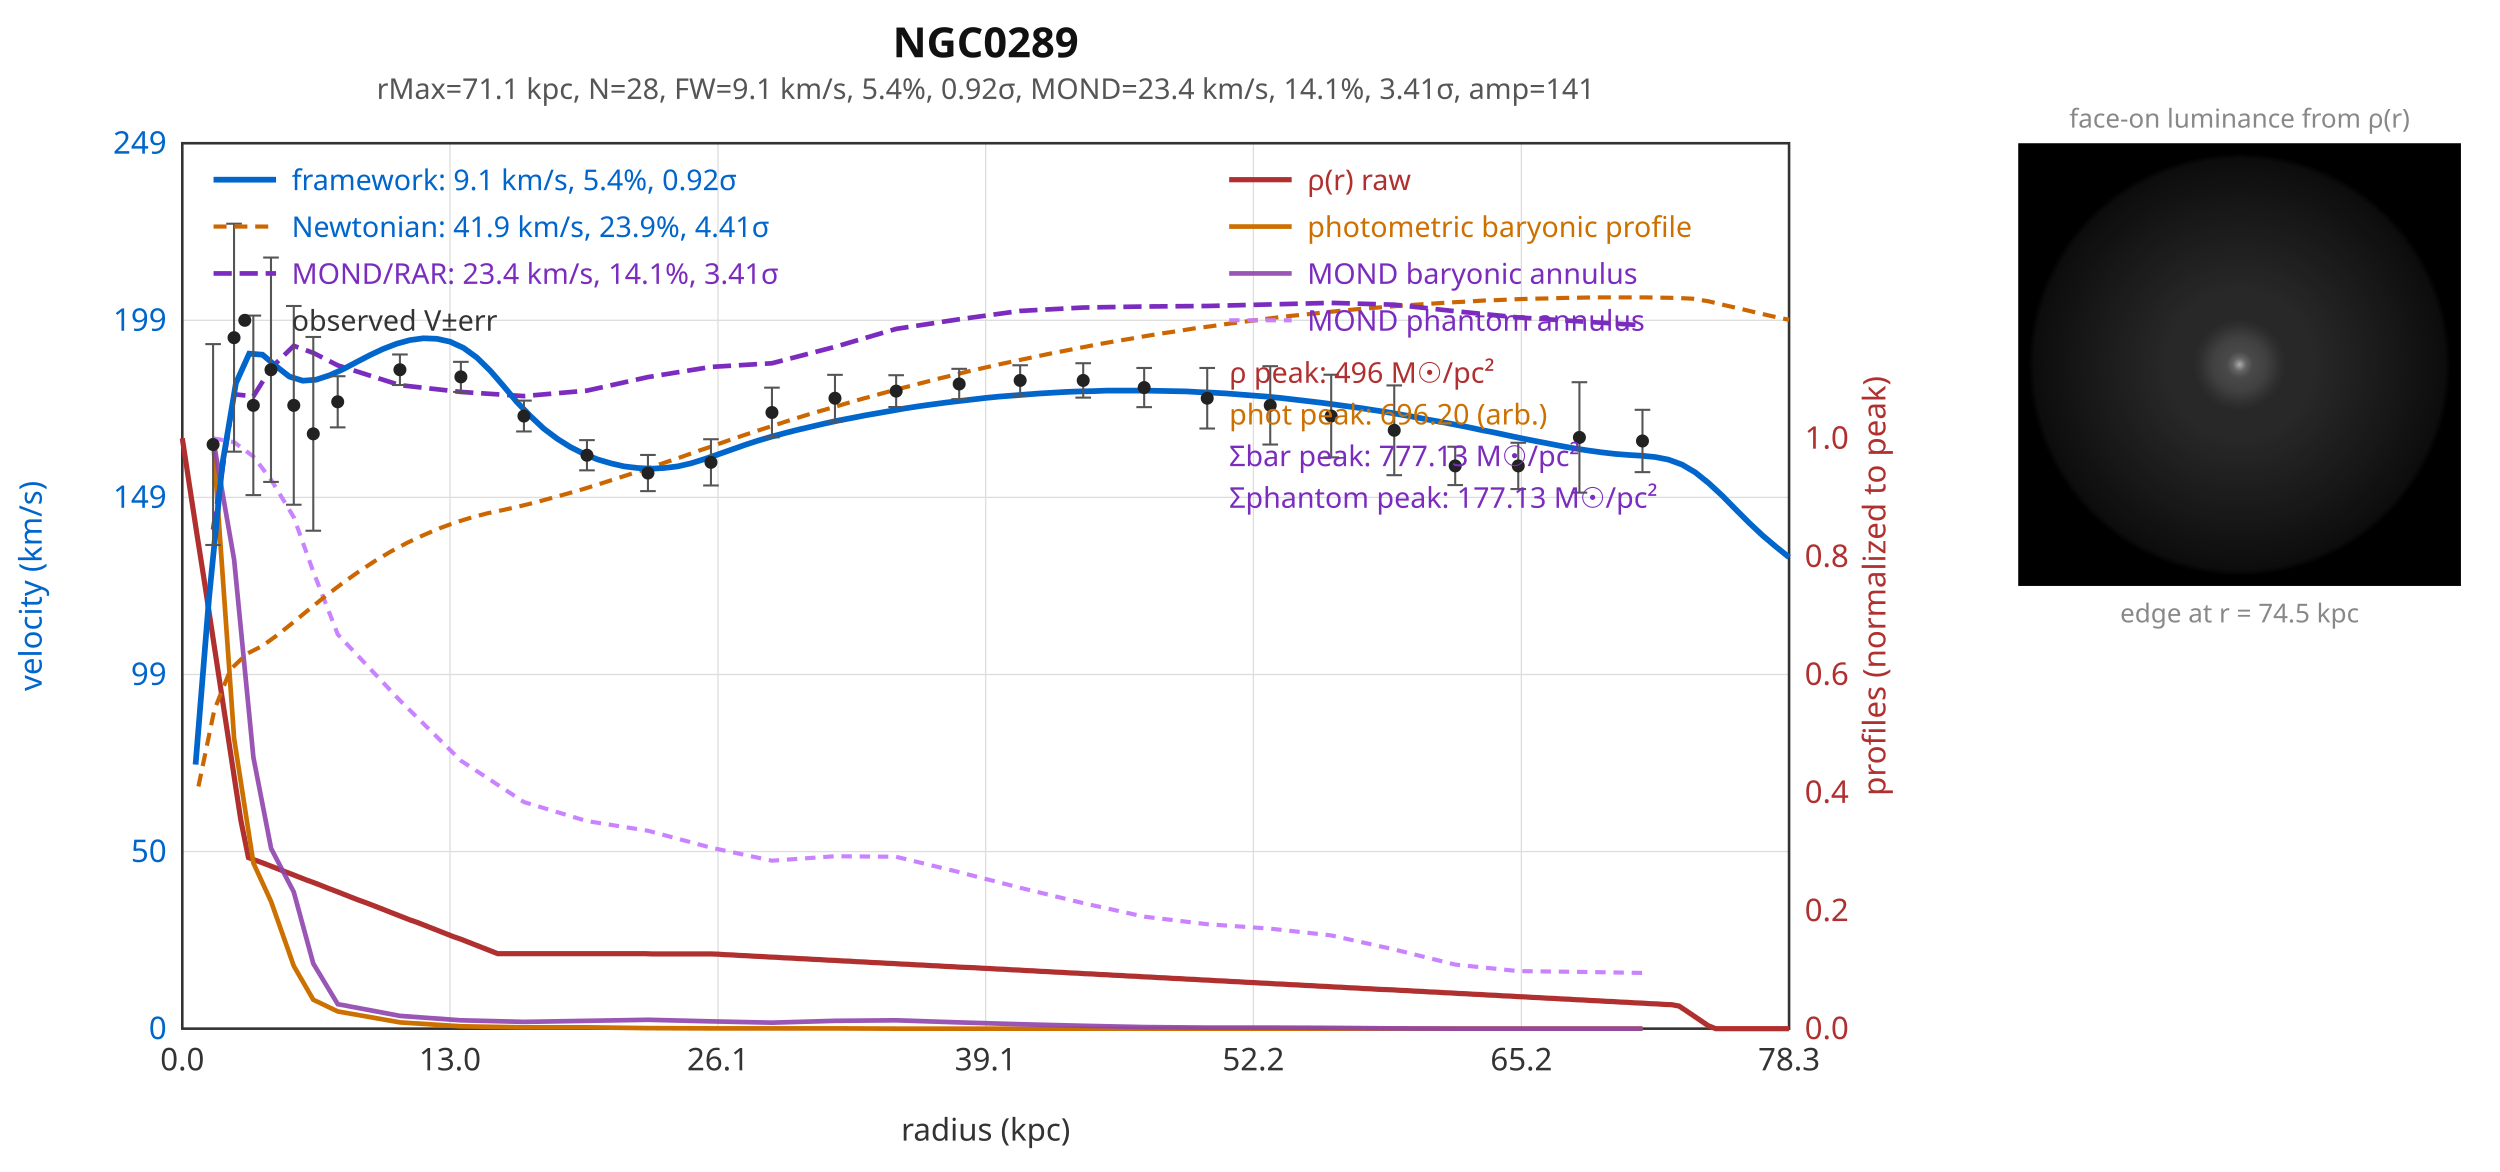
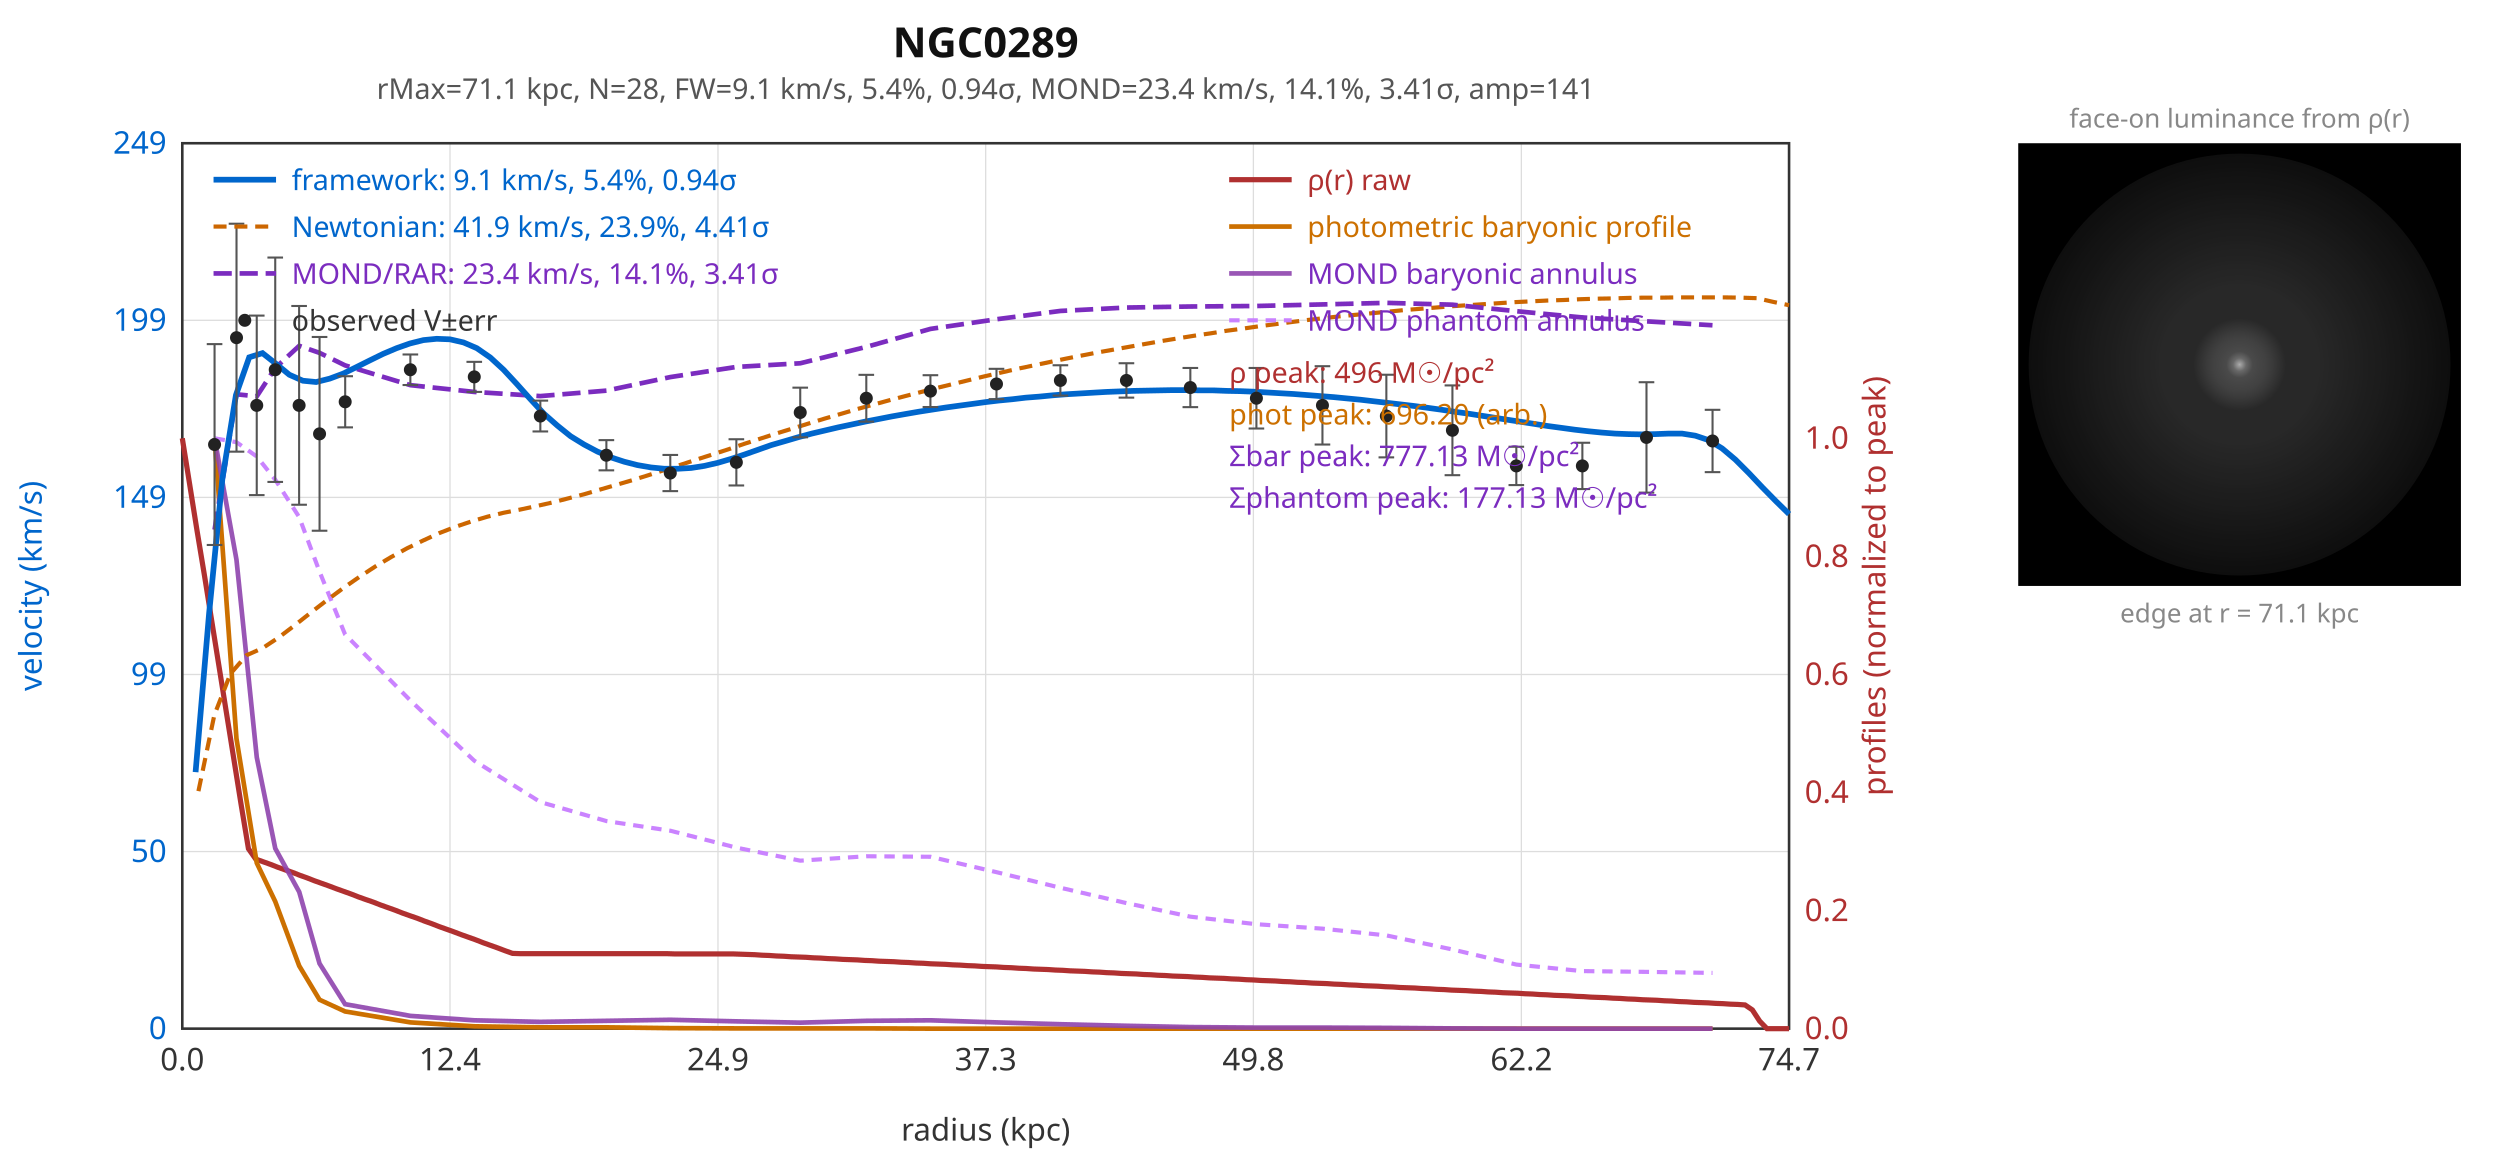
<svg xmlns="http://www.w3.org/2000/svg" viewBox="0 0 960 450" width="960" height="450" font-family="sans-serif" font-size="12">
  <style>
  .ax { stroke: #333; stroke-width: 1; fill: none; }
  .grid { stroke: #ddd; stroke-width: 0.5; fill: none; }
  .lbl { fill: #333; }
  .lbl-l { fill: #0066cc; }
  .lbl-r { fill: #b03030; }
  .obs { fill: #222; }
  .err { stroke: #555; stroke-width: 0.8; fill: none; }
  .fw { stroke: #0066cc; stroke-width: 2.2; fill: none; }
  .nt { stroke: #cc6600; stroke-width: 1.6; fill: none; stroke-dasharray: 5,3; }
  .mond { stroke: #7b2cbf; stroke-width: 1.8; fill: none; stroke-dasharray: 7,3; }
  .lbl-p { fill: #cc7000; }
  .lbl-m { fill: #7b2cbf; }
  .rho { stroke: #b03030; stroke-width: 2.0; fill: none; }
  .phot { stroke: #cc7000; stroke-width: 1.8; fill: none; }
  .mbar { stroke: #8e44ad; stroke-width: 1.8; fill: none; opacity: 0.9; }
  .mph { stroke: #c77dff; stroke-width: 1.6; fill: none; stroke-dasharray: 4,3; opacity: 0.95; }
  .title { fill: #111; font-size: 16px; font-weight: 600; }
  .subtitle { fill: #555; font-size: 11px; }
  .preview-bg { fill: #000; }
  .preview-lbl { fill: #888; font-size: 10px; }
  .legend { font-size: 11px; }
</style>
  <text x="378.5" y="22" text-anchor="middle" class="title">NGC0289</text>
-   <text x="378.5" y="38" text-anchor="middle" class="subtitle">rMax=71.1 kpc, N=28, FW=9.1 km/s, 5.4%, 0.92σ, MOND=23.4 km/s, 14.1%, 3.41σ, amp=141</text>
+   <text x="378.5" y="38" text-anchor="middle" class="subtitle">rMax=71.1 kpc, N=28, FW=9.1 km/s, 5.4%, 0.94σ, MOND=23.4 km/s, 14.1%, 3.41σ, amp=141</text>
  <line x1="70" y1="395.0" x2="687" y2="395.0" class="grid" />
  <text x="64" y="399.0" text-anchor="end" class="lbl-l">0</text>
  <line x1="70" y1="327.0" x2="687" y2="327.0" class="grid" />
  <text x="64" y="331.0" text-anchor="end" class="lbl-l">50</text>
  <line x1="70" y1="259.0" x2="687" y2="259.0" class="grid" />
  <text x="64" y="263.0" text-anchor="end" class="lbl-l">99</text>
  <line x1="70" y1="191.0" x2="687" y2="191.0" class="grid" />
  <text x="64" y="195.0" text-anchor="end" class="lbl-l">149</text>
  <line x1="70" y1="123.0" x2="687" y2="123.0" class="grid" />
  <text x="64" y="127.0" text-anchor="end" class="lbl-l">199</text>
  <line x1="70" y1="55.0" x2="687" y2="55.0" class="grid" />
  <text x="64" y="59.0" text-anchor="end" class="lbl-l">249</text>
  <text x="693" y="399.0" text-anchor="start" class="lbl-r">0.0</text>
  <text x="693" y="353.7" text-anchor="start" class="lbl-r">0.2</text>
  <text x="693" y="308.3" text-anchor="start" class="lbl-r">0.4</text>
  <text x="693" y="263.0" text-anchor="start" class="lbl-r">0.6</text>
  <text x="693" y="217.7" text-anchor="start" class="lbl-r">0.8</text>
  <text x="693" y="172.3" text-anchor="start" class="lbl-r">1.0</text>
  <line x1="70.0" y1="55" x2="70.0" y2="395" class="grid" />
  <text x="70.0" y="411" text-anchor="middle" class="lbl">0.0</text>
  <line x1="172.8" y1="55" x2="172.8" y2="395" class="grid" />
-   <text x="172.8" y="411" text-anchor="middle" class="lbl">13.0</text>
+   <text x="172.8" y="411" text-anchor="middle" class="lbl">12.4</text>
  <line x1="275.7" y1="55" x2="275.7" y2="395" class="grid" />
-   <text x="275.7" y="411" text-anchor="middle" class="lbl">26.1</text>
+   <text x="275.7" y="411" text-anchor="middle" class="lbl">24.9</text>
  <line x1="378.5" y1="55" x2="378.5" y2="395" class="grid" />
-   <text x="378.5" y="411" text-anchor="middle" class="lbl">39.1</text>
+   <text x="378.5" y="411" text-anchor="middle" class="lbl">37.3</text>
  <line x1="481.3" y1="55" x2="481.3" y2="395" class="grid" />
-   <text x="481.3" y="411" text-anchor="middle" class="lbl">52.2</text>
+   <text x="481.3" y="411" text-anchor="middle" class="lbl">49.8</text>
  <line x1="584.2" y1="55" x2="584.2" y2="395" class="grid" />
-   <text x="584.2" y="411" text-anchor="middle" class="lbl">65.2</text>
+   <text x="584.2" y="411" text-anchor="middle" class="lbl">62.2</text>
  <line x1="687.0" y1="55" x2="687.0" y2="395" class="grid" />
-   <text x="687.0" y="411" text-anchor="middle" class="lbl">78.3</text>
+   <text x="687.0" y="411" text-anchor="middle" class="lbl">74.7</text>
  <text x="378.5" y="438" text-anchor="middle" class="lbl">radius (kpc)</text>
  <text x="16" y="225" text-anchor="middle" class="lbl-l" transform="rotate(-90, 16, 225)">velocity (km/s)</text>
  <text x="724" y="225" text-anchor="middle" class="lbl-r" transform="rotate(-90, 724, 225)">profiles (normalized to peak)</text>
  <rect x="70" y="55" width="617" height="340" class="ax" />
-   <path d="M 70.0,168.3 L 72.8,186.7 L 75.6,205.0 L 78.5,223.4 L 81.3,241.7 L 84.1,260.1 L 86.9,278.4 L 89.7,296.8 L 92.5,315.1 L 95.4,329.3 L 98.2,330.4 L 101.0,331.4 L 103.8,332.5 L 106.6,333.6 L 109.4,334.7 L 112.3,335.8 L 115.1,336.9 L 117.9,338.0 L 120.7,339.0 L 123.5,340.1 L 126.3,341.2 L 129.2,342.3 L 132.0,343.4 L 134.8,344.5 L 137.6,345.6 L 140.4,346.6 L 143.3,347.7 L 146.1,348.8 L 148.9,349.9 L 151.7,351.0 L 154.5,352.1 L 157.3,353.2 L 160.2,354.2 L 163.0,355.3 L 165.8,356.4 L 168.6,357.5 L 171.4,358.6 L 174.2,359.7 L 177.1,360.7 L 179.9,361.8 L 182.7,362.9 L 185.5,364.0 L 188.3,365.1 L 191.1,366.2 L 194.0,366.2 L 196.8,366.2 L 199.6,366.2 L 202.4,366.2 L 205.2,366.2 L 208.1,366.2 L 210.9,366.2 L 213.7,366.2 L 216.5,366.2 L 219.3,366.2 L 222.1,366.2 L 225.0,366.2 L 227.8,366.2 L 230.6,366.2 L 233.4,366.2 L 236.2,366.2 L 239.0,366.2 L 241.9,366.2 L 244.7,366.2 L 247.5,366.2 L 250.3,366.3 L 253.1,366.3 L 255.9,366.3 L 258.8,366.3 L 261.6,366.3 L 264.4,366.3 L 267.2,366.3 L 270.0,366.3 L 272.8,366.3 L 275.7,366.4 L 278.5,366.6 L 281.3,366.7 L 284.1,366.9 L 286.9,367.0 L 289.8,367.2 L 292.6,367.3 L 295.4,367.5 L 298.2,367.6 L 301.0,367.8 L 303.8,367.9 L 306.7,368.1 L 309.5,368.2 L 312.3,368.4 L 315.1,368.5 L 317.9,368.7 L 320.7,368.8 L 323.6,369.0 L 326.4,369.1 L 329.2,369.3 L 332.0,369.4 L 334.8,369.6 L 337.6,369.7 L 340.5,369.9 L 343.3,370.0 L 346.1,370.2 L 348.9,370.3 L 351.7,370.5 L 354.6,370.6 L 357.4,370.8 L 360.2,370.9 L 363.0,371.1 L 365.8,371.2 L 368.6,371.4 L 371.5,371.5 L 374.3,371.6 L 377.1,371.8 L 379.9,371.9 L 382.7,372.1 L 385.5,372.2 L 388.4,372.4 L 391.2,372.5 L 394.0,372.7 L 396.8,372.8 L 399.6,373.0 L 402.4,373.1 L 405.3,373.3 L 408.1,373.4 L 410.9,373.6 L 413.7,373.7 L 416.5,373.9 L 419.4,374.0 L 422.2,374.2 L 425.0,374.3 L 427.8,374.5 L 430.6,374.6 L 433.4,374.8 L 436.3,374.9 L 439.1,375.1 L 441.9,375.2 L 444.7,375.4 L 447.5,375.5 L 450.3,375.7 L 453.2,375.8 L 456.0,376.0 L 458.8,376.1 L 461.6,376.3 L 464.4,376.4 L 467.2,376.6 L 470.1,376.7 L 472.9,376.9 L 475.7,377.0 L 478.5,377.2 L 481.3,377.3 L 484.2,377.5 L 487.0,377.6 L 489.8,377.8 L 492.6,377.9 L 495.4,378.1 L 498.2,378.2 L 501.1,378.4 L 503.9,378.5 L 506.7,378.7 L 509.5,378.8 L 512.3,379.0 L 515.1,379.1 L 518.0,379.3 L 520.8,379.4 L 523.6,379.6 L 526.4,379.7 L 529.2,379.9 L 532.0,380.0 L 534.9,380.1 L 537.7,380.3 L 540.5,380.4 L 543.3,380.6 L 546.1,380.7 L 548.9,380.9 L 551.8,381.0 L 554.6,381.2 L 557.4,381.3 L 560.2,381.5 L 563.0,381.6 L 565.9,381.8 L 568.7,381.9 L 571.5,382.1 L 574.3,382.2 L 577.1,382.4 L 579.9,382.5 L 582.8,382.7 L 585.6,382.8 L 588.4,383.0 L 591.2,383.1 L 594.0,383.3 L 596.8,383.4 L 599.7,383.6 L 602.5,383.7 L 605.3,383.9 L 608.1,384.0 L 610.9,384.2 L 613.7,384.3 L 616.6,384.5 L 619.4,384.6 L 622.2,384.8 L 625.0,384.9 L 627.8,385.1 L 630.7,385.2 L 633.5,385.4 L 636.3,385.5 L 639.1,385.7 L 641.9,385.8 L 644.7,386.3 L 647.6,388.2 L 650.4,390.1 L 653.2,392.0 L 656.0,393.9 L 658.8,395.0 L 661.6,395.0 L 664.5,395.0 L 667.3,395.0 L 670.1,395.0 L 672.9,395.0 L 675.7,395.0 L 678.5,395.0 L 681.4,395.0 L 684.2,395.0 L 687.0,395.0" class="rho" />
-   <path d="M 81.8,168.3 L 89.9,283.6 L 97.3,331.4 L 104.1,346.2 L 112.8,370.9 L 120.3,383.9 L 129.7,388.4 L 153.6,392.6 L 177.0,394.1 L 201.2,394.5 L 225.4,394.5 L 248.8,394.8 L 273.0,394.9 L 296.4,394.9 L 320.6,394.9 L 344.1,395.0 L 368.3,395.0 L 391.7,395.0 L 415.9,395.0 L 439.4,395.0 L 463.6,395.0 L 487.8,395.0 L 511.2,395.0 L 535.4,395.0 L 558.8,395.0 L 583.0,395.0 L 606.5,395.0 L 630.7,395.0" class="phot" />
-   <path d="M 81.8,168.3 L 89.9,214.9 L 97.3,290.8 L 104.1,325.8 L 112.8,342.5 L 120.3,370.0 L 129.7,385.6 L 153.6,390.1 L 177.0,391.8 L 201.2,392.4 L 225.4,392.0 L 248.8,391.6 L 273.0,392.2 L 296.4,392.7 L 320.6,392.0 L 344.1,391.8 L 368.3,392.6 L 391.7,393.3 L 415.9,393.9 L 439.4,394.4 L 463.6,394.6 L 487.8,394.6 L 511.2,394.7 L 535.4,394.9 L 558.8,395.0 L 583.0,395.0 L 606.5,395.0 L 630.7,395.0" class="mbar" />
-   <path d="M 81.8,168.3 L 89.9,169.8 L 97.3,175.3 L 104.1,184.2 L 112.8,198.6 L 120.3,219.5 L 129.7,243.6 L 153.6,269.0 L 177.0,292.1 L 201.2,308.0 L 225.4,315.3 L 248.8,319.0 L 273.0,325.5 L 296.4,330.5 L 320.6,328.8 L 344.1,329.0 L 368.3,334.9 L 391.7,340.9 L 415.9,346.8 L 439.4,352.0 L 463.6,354.9 L 487.8,356.6 L 511.2,359.2 L 535.4,364.6 L 558.8,370.4 L 583.0,372.9 L 606.5,373.2 L 630.7,373.6" class="mph" />
-   <path d="M 76.2,302.0 L 82.3,272.6 L 88.5,257.1 L 94.7,251.1 L 100.8,248.0 L 107.0,243.5 L 113.2,238.5 L 119.4,233.4 L 125.5,228.5 L 131.7,223.8 L 137.9,219.4 L 144.0,215.4 L 150.2,211.7 L 156.4,208.4 L 162.6,205.5 L 168.7,202.9 L 174.9,200.6 L 181.1,198.7 L 187.2,197.1 L 193.4,195.8 L 199.6,194.4 L 205.7,192.9 L 211.9,191.2 L 218.1,189.5 L 224.3,187.7 L 230.4,185.8 L 236.6,183.8 L 242.8,181.8 L 248.9,179.8 L 255.1,177.7 L 261.3,175.6 L 267.4,173.4 L 273.6,171.3 L 279.8,169.1 L 286.0,167.0 L 292.1,165.0 L 298.3,163.0 L 304.5,161.0 L 310.6,159.1 L 316.8,157.3 L 323.0,155.5 L 329.1,153.7 L 335.3,152.0 L 341.5,150.3 L 347.6,148.7 L 353.8,147.1 L 360.0,145.5 L 366.2,144.0 L 372.3,142.5 L 378.5,141.1 L 384.7,139.7 L 390.8,138.4 L 397.0,137.1 L 403.2,135.8 L 409.4,134.6 L 415.5,133.4 L 421.7,132.2 L 427.9,131.1 L 434.0,130.1 L 440.2,129.0 L 446.4,128.0 L 452.5,127.1 L 458.7,126.1 L 464.9,125.3 L 471.1,124.4 L 477.2,123.6 L 483.4,122.8 L 489.6,122.0 L 495.7,121.3 L 501.9,120.7 L 508.1,120.0 L 514.2,119.4 L 520.4,118.8 L 526.6,118.3 L 532.8,117.8 L 538.9,117.3 L 545.1,116.9 L 551.3,116.5 L 557.4,116.1 L 563.6,115.8 L 569.8,115.4 L 575.9,115.2 L 582.1,114.9 L 588.3,114.7 L 594.4,114.6 L 600.6,114.4 L 606.8,114.3 L 613.0,114.2 L 619.1,114.2 L 625.3,114.2 L 631.5,114.2 L 637.6,114.3 L 643.8,114.4 L 650.0,114.7 L 656.1,115.7 L 662.3,117.2 L 668.5,118.6 L 674.7,120.1 L 680.8,121.5 L 687.0,122.8" class="nt" />
-   <path d="M 81.8,203.4 L 89.9,151.4 L 97.3,152.2 L 104.1,141.3 L 112.8,132.8 L 120.3,135.5 L 129.7,140.3 L 153.6,147.9 L 177.0,150.5 L 201.2,152.1 L 225.4,150.0 L 248.8,144.8 L 273.0,140.9 L 296.4,139.5 L 320.6,133.2 L 344.1,126.3 L 368.3,122.6 L 391.7,119.4 L 415.9,118.1 L 439.4,117.7 L 463.6,117.5 L 487.8,116.9 L 511.2,116.3 L 535.4,117.0 L 558.8,119.5 L 583.0,121.9 L 606.5,123.4 L 630.7,124.9" class="mond" />
-   <path d="M 75.1,293.6 L 80.3,229.3 L 85.4,178.1 L 90.6,147.1 L 95.7,135.8 L 100.8,136.2 L 106.0,140.6 L 111.1,144.6 L 116.3,146.2 L 121.4,145.8 L 126.6,144.1 L 131.7,141.8 L 136.8,139.1 L 142.0,136.4 L 147.1,134.0 L 152.3,132.0 L 157.4,130.6 L 162.6,129.9 L 167.7,130.1 L 172.8,131.2 L 178.0,133.6 L 183.1,137.3 L 188.3,142.4 L 193.4,148.3 L 198.5,154.4 L 203.7,159.8 L 208.8,164.6 L 214.0,168.5 L 219.1,171.7 L 224.3,174.3 L 229.4,176.4 L 234.5,177.9 L 239.7,179.1 L 244.8,179.7 L 250.0,180.0 L 255.1,179.7 L 260.2,179.1 L 265.4,177.9 L 270.5,176.3 L 275.7,174.5 L 280.8,172.7 L 285.9,170.9 L 291.1,169.2 L 296.2,167.7 L 301.4,166.3 L 306.5,165.0 L 311.7,163.8 L 316.8,162.6 L 321.9,161.5 L 327.1,160.5 L 332.2,159.5 L 337.4,158.6 L 342.5,157.7 L 347.6,156.8 L 352.8,156.0 L 357.9,155.3 L 363.1,154.6 L 368.2,154.0 L 373.4,153.4 L 378.5,152.8 L 383.6,152.3 L 388.8,151.9 L 393.9,151.5 L 399.1,151.1 L 404.2,150.8 L 409.4,150.5 L 414.5,150.3 L 419.6,150.2 L 424.8,150.0 L 429.9,150.0 L 435.1,150.0 L 440.2,150.0 L 445.3,150.1 L 450.5,150.2 L 455.6,150.3 L 460.8,150.6 L 465.9,150.8 L 471.1,151.1 L 476.2,151.5 L 481.3,151.9 L 486.5,152.3 L 491.6,152.8 L 496.8,153.4 L 501.9,154.0 L 507.0,154.6 L 512.2,155.3 L 517.3,156.0 L 522.5,156.7 L 527.6,157.5 L 532.8,158.3 L 537.9,159.2 L 543.0,160.1 L 548.2,161.1 L 553.3,162.0 L 558.5,163.0 L 563.6,164.0 L 568.7,165.1 L 573.9,166.1 L 579.0,167.2 L 584.2,168.3 L 589.3,169.3 L 594.5,170.3 L 599.6,171.3 L 604.7,172.2 L 609.9,173.0 L 615.0,173.7 L 620.2,174.3 L 625.3,174.7 L 630.4,175.0 L 635.6,175.5 L 640.7,176.5 L 645.9,178.4 L 651.0,181.4 L 656.1,185.5 L 661.3,190.3 L 666.4,195.5 L 671.6,200.7 L 676.7,205.5 L 681.9,209.9 L 687.0,214.0" class="fw" />
-   <line x1="81.83" y1="132.14" x2="81.83" y2="209.27" class="err" />
-   <line x1="78.83" y1="132.14" x2="84.83" y2="132.14" class="err" />
-   <line x1="78.83" y1="209.27" x2="84.83" y2="209.27" class="err" />
-   <circle cx="81.83" cy="170.70" r="2.5" class="obs" />
-   <line x1="89.87" y1="85.91" x2="89.87" y2="173.44" class="err" />
-   <line x1="86.87" y1="85.91" x2="92.87" y2="85.91" class="err" />
-   <line x1="86.87" y1="173.44" x2="92.87" y2="173.44" class="err" />
-   <circle cx="89.87" cy="129.67" r="2.5" class="obs" />
-   <line x1="97.28" y1="121.19" x2="97.28" y2="190.12" class="err" />
-   <line x1="94.28" y1="121.19" x2="100.28" y2="121.19" class="err" />
-   <line x1="94.28" y1="190.12" x2="100.28" y2="190.12" class="err" />
-   <circle cx="97.28" cy="155.66" r="2.5" class="obs" />
-   <line x1="104.06" y1="98.90" x2="104.06" y2="185.06" class="err" />
-   <line x1="101.06" y1="98.90" x2="107.06" y2="98.90" class="err" />
-   <line x1="101.06" y1="185.06" x2="107.06" y2="185.06" class="err" />
-   <circle cx="104.06" cy="141.98" r="2.5" class="obs" />
-   <line x1="112.81" y1="117.50" x2="112.81" y2="193.82" class="err" />
-   <line x1="109.81" y1="117.50" x2="115.81" y2="117.50" class="err" />
-   <line x1="109.81" y1="193.82" x2="115.81" y2="193.82" class="err" />
-   <circle cx="112.81" cy="155.66" r="2.5" class="obs" />
-   <line x1="120.30" y1="129.40" x2="120.30" y2="203.80" class="err" />
-   <line x1="117.30" y1="129.40" x2="123.30" y2="129.40" class="err" />
-   <line x1="117.30" y1="203.80" x2="123.30" y2="203.80" class="err" />
-   <circle cx="120.30" cy="166.60" r="2.5" class="obs" />
-   <line x1="129.68" y1="144.47" x2="129.68" y2="164.11" class="err" />
-   <line x1="126.68" y1="144.47" x2="132.68" y2="144.47" class="err" />
-   <line x1="126.68" y1="164.11" x2="132.68" y2="164.11" class="err" />
-   <circle cx="129.68" cy="154.29" r="2.5" class="obs" />
-   <line x1="153.57" y1="136.12" x2="153.57" y2="147.85" class="err" />
-   <line x1="150.57" y1="136.12" x2="156.57" y2="136.12" class="err" />
-   <line x1="150.57" y1="147.85" x2="156.57" y2="147.85" class="err" />
-   <circle cx="153.57" cy="141.98" r="2.5" class="obs" />
-   <line x1="176.98" y1="138.95" x2="176.98" y2="150.49" class="err" />
-   <line x1="173.98" y1="138.95" x2="179.98" y2="138.95" class="err" />
-   <line x1="173.98" y1="150.49" x2="179.98" y2="150.49" class="err" />
-   <circle cx="176.98" cy="144.72" r="2.5" class="obs" />
-   <line x1="201.19" y1="153.84" x2="201.19" y2="165.68" class="err" />
-   <line x1="198.19" y1="153.84" x2="204.19" y2="153.84" class="err" />
-   <line x1="198.19" y1="165.68" x2="204.19" y2="165.68" class="err" />
-   <circle cx="201.19" cy="159.76" r="2.5" class="obs" />
-   <line x1="225.39" y1="169.01" x2="225.39" y2="180.61" class="err" />
-   <line x1="222.39" y1="169.01" x2="228.39" y2="169.01" class="err" />
-   <line x1="222.39" y1="180.61" x2="228.39" y2="180.61" class="err" />
-   <circle cx="225.39" cy="174.81" r="2.5" class="obs" />
-   <line x1="248.81" y1="174.70" x2="248.81" y2="188.59" class="err" />
-   <line x1="245.81" y1="174.70" x2="251.81" y2="174.70" class="err" />
-   <line x1="245.81" y1="188.59" x2="251.81" y2="188.59" class="err" />
-   <circle cx="248.81" cy="181.65" r="2.5" class="obs" />
-   <line x1="273.01" y1="168.67" x2="273.01" y2="186.42" class="err" />
-   <line x1="270.01" y1="168.67" x2="276.01" y2="168.67" class="err" />
-   <line x1="270.01" y1="186.42" x2="276.01" y2="186.42" class="err" />
-   <circle cx="273.01" cy="177.54" r="2.5" class="obs" />
-   <line x1="296.43" y1="148.86" x2="296.43" y2="167.93" class="err" />
-   <line x1="293.43" y1="148.86" x2="299.43" y2="148.86" class="err" />
-   <line x1="293.43" y1="167.93" x2="299.43" y2="167.93" class="err" />
-   <circle cx="296.43" cy="158.40" r="2.5" class="obs" />
-   <line x1="320.63" y1="143.94" x2="320.63" y2="161.91" class="err" />
-   <line x1="317.63" y1="143.94" x2="323.63" y2="143.94" class="err" />
-   <line x1="317.63" y1="161.91" x2="323.63" y2="161.91" class="err" />
-   <circle cx="320.63" cy="152.92" r="2.5" class="obs" />
-   <line x1="344.12" y1="144.08" x2="344.12" y2="156.30" class="err" />
-   <line x1="341.12" y1="144.08" x2="347.12" y2="144.08" class="err" />
-   <line x1="341.12" y1="156.30" x2="347.12" y2="156.30" class="err" />
-   <circle cx="344.12" cy="150.19" r="2.5" class="obs" />
-   <line x1="368.33" y1="141.63" x2="368.33" y2="153.28" class="err" />
-   <line x1="365.33" y1="141.63" x2="371.33" y2="141.63" class="err" />
-   <line x1="365.33" y1="153.28" x2="371.33" y2="153.28" class="err" />
-   <circle cx="368.33" cy="147.45" r="2.5" class="obs" />
-   <line x1="391.74" y1="140.26" x2="391.74" y2="151.91" class="err" />
-   <line x1="388.74" y1="140.26" x2="394.74" y2="140.26" class="err" />
-   <line x1="388.74" y1="151.91" x2="394.74" y2="151.91" class="err" />
-   <circle cx="391.74" cy="146.09" r="2.5" class="obs" />
-   <line x1="415.95" y1="139.48" x2="415.95" y2="152.69" class="err" />
-   <line x1="412.95" y1="139.48" x2="418.95" y2="139.48" class="err" />
-   <line x1="412.95" y1="152.69" x2="418.95" y2="152.69" class="err" />
-   <circle cx="415.95" cy="146.09" r="2.5" class="obs" />
-   <line x1="439.36" y1="141.30" x2="439.36" y2="156.34" class="err" />
-   <line x1="436.36" y1="141.30" x2="442.36" y2="141.30" class="err" />
-   <line x1="436.36" y1="156.34" x2="442.36" y2="156.34" class="err" />
-   <circle cx="439.36" cy="148.82" r="2.5" class="obs" />
-   <line x1="463.57" y1="141.30" x2="463.57" y2="164.55" class="err" />
-   <line x1="460.57" y1="141.30" x2="466.57" y2="141.30" class="err" />
-   <line x1="460.57" y1="164.55" x2="466.57" y2="164.55" class="err" />
-   <circle cx="463.57" cy="152.92" r="2.5" class="obs" />
-   <line x1="487.77" y1="140.62" x2="487.77" y2="170.70" class="err" />
-   <line x1="484.77" y1="140.62" x2="490.77" y2="140.62" class="err" />
-   <line x1="484.77" y1="170.70" x2="490.77" y2="170.70" class="err" />
-   <circle cx="487.77" cy="155.66" r="2.5" class="obs" />
-   <line x1="511.18" y1="143.90" x2="511.18" y2="175.63" class="err" />
-   <line x1="508.18" y1="143.90" x2="514.18" y2="143.90" class="err" />
-   <line x1="508.18" y1="175.63" x2="514.18" y2="175.63" class="err" />
-   <circle cx="511.18" cy="159.76" r="2.5" class="obs" />
-   <line x1="535.39" y1="148.00" x2="535.39" y2="182.47" class="err" />
-   <line x1="532.39" y1="148.00" x2="538.39" y2="148.00" class="err" />
-   <line x1="532.39" y1="182.47" x2="538.39" y2="182.47" class="err" />
-   <circle cx="535.39" cy="165.23" r="2.5" class="obs" />
-   <line x1="558.80" y1="171.55" x2="558.80" y2="186.27" class="err" />
-   <line x1="555.80" y1="171.55" x2="561.80" y2="171.55" class="err" />
-   <line x1="555.80" y1="186.27" x2="561.80" y2="186.27" class="err" />
-   <circle cx="558.80" cy="178.91" r="2.5" class="obs" />
-   <line x1="583.01" y1="170.02" x2="583.01" y2="187.80" class="err" />
-   <line x1="580.01" y1="170.02" x2="586.01" y2="170.02" class="err" />
-   <line x1="580.01" y1="187.80" x2="586.01" y2="187.80" class="err" />
-   <circle cx="583.01" cy="178.91" r="2.5" class="obs" />
-   <line x1="606.50" y1="146.77" x2="606.50" y2="189.17" class="err" />
-   <line x1="603.50" y1="146.77" x2="609.50" y2="146.77" class="err" />
-   <line x1="603.50" y1="189.17" x2="609.50" y2="189.17" class="err" />
-   <circle cx="606.50" cy="167.97" r="2.5" class="obs" />
-   <line x1="630.71" y1="157.37" x2="630.71" y2="181.30" class="err" />
-   <line x1="627.71" y1="157.37" x2="633.71" y2="157.37" class="err" />
-   <line x1="627.71" y1="181.30" x2="633.71" y2="181.30" class="err" />
-   <circle cx="630.71" cy="169.34" r="2.5" class="obs" />
+   <path d="M 70.0,168.3 L 72.8,185.8 L 75.6,203.4 L 78.5,220.9 L 81.3,238.4 L 84.1,255.9 L 86.9,273.4 L 89.7,290.9 L 92.5,308.4 L 95.4,325.9 L 98.2,329.9 L 101.0,330.9 L 103.8,331.9 L 106.6,333.0 L 109.4,334.0 L 112.3,335.0 L 115.1,336.1 L 117.9,337.1 L 120.7,338.2 L 123.5,339.2 L 126.3,340.2 L 129.2,341.3 L 132.0,342.3 L 134.8,343.3 L 137.6,344.4 L 140.4,345.4 L 143.3,346.4 L 146.1,347.5 L 148.9,348.5 L 151.7,349.5 L 154.5,350.6 L 157.3,351.6 L 160.2,352.6 L 163.0,353.7 L 165.8,354.7 L 168.6,355.8 L 171.4,356.8 L 174.2,357.8 L 177.1,358.9 L 179.9,359.9 L 182.7,360.9 L 185.5,362.0 L 188.3,363.0 L 191.1,364.0 L 194.0,365.1 L 196.8,366.1 L 199.6,366.2 L 202.4,366.2 L 205.2,366.2 L 208.1,366.2 L 210.9,366.2 L 213.7,366.2 L 216.5,366.2 L 219.3,366.2 L 222.1,366.2 L 225.0,366.2 L 227.8,366.2 L 230.6,366.2 L 233.4,366.2 L 236.2,366.2 L 239.0,366.2 L 241.9,366.2 L 244.7,366.2 L 247.5,366.2 L 250.3,366.2 L 253.1,366.2 L 255.9,366.2 L 258.8,366.3 L 261.6,366.3 L 264.4,366.3 L 267.2,366.3 L 270.0,366.3 L 272.8,366.3 L 275.7,366.3 L 278.5,366.3 L 281.3,366.3 L 284.1,366.4 L 286.9,366.5 L 289.8,366.6 L 292.6,366.8 L 295.4,366.9 L 298.2,367.1 L 301.0,367.2 L 303.8,367.4 L 306.7,367.5 L 309.5,367.6 L 312.3,367.8 L 315.1,367.9 L 317.9,368.1 L 320.7,368.2 L 323.6,368.4 L 326.4,368.5 L 329.2,368.6 L 332.0,368.8 L 334.8,368.9 L 337.6,369.1 L 340.5,369.2 L 343.3,369.3 L 346.1,369.5 L 348.9,369.6 L 351.7,369.8 L 354.6,369.9 L 357.4,370.1 L 360.2,370.2 L 363.0,370.3 L 365.8,370.5 L 368.6,370.6 L 371.5,370.8 L 374.3,370.9 L 377.1,371.1 L 379.9,371.2 L 382.7,371.3 L 385.5,371.5 L 388.4,371.6 L 391.2,371.8 L 394.0,371.9 L 396.8,372.1 L 399.6,372.2 L 402.4,372.3 L 405.3,372.5 L 408.1,372.6 L 410.9,372.8 L 413.7,372.9 L 416.5,373.0 L 419.4,373.2 L 422.2,373.3 L 425.0,373.5 L 427.8,373.6 L 430.6,373.8 L 433.4,373.9 L 436.3,374.0 L 439.1,374.2 L 441.9,374.3 L 444.7,374.5 L 447.5,374.6 L 450.3,374.8 L 453.2,374.9 L 456.0,375.0 L 458.8,375.2 L 461.6,375.3 L 464.4,375.5 L 467.2,375.6 L 470.1,375.7 L 472.9,375.9 L 475.7,376.0 L 478.5,376.2 L 481.3,376.3 L 484.2,376.5 L 487.0,376.6 L 489.8,376.7 L 492.6,376.9 L 495.4,377.0 L 498.2,377.2 L 501.1,377.3 L 503.9,377.5 L 506.7,377.6 L 509.5,377.7 L 512.3,377.9 L 515.1,378.0 L 518.0,378.2 L 520.8,378.3 L 523.6,378.5 L 526.4,378.6 L 529.2,378.7 L 532.0,378.9 L 534.9,379.0 L 537.7,379.2 L 540.5,379.3 L 543.3,379.4 L 546.1,379.6 L 548.9,379.7 L 551.8,379.9 L 554.6,380.0 L 557.4,380.2 L 560.2,380.3 L 563.0,380.4 L 565.9,380.6 L 568.7,380.7 L 571.5,380.9 L 574.3,381.0 L 577.1,381.2 L 579.9,381.3 L 582.8,381.4 L 585.6,381.6 L 588.4,381.7 L 591.2,381.9 L 594.0,382.0 L 596.8,382.2 L 599.7,382.3 L 602.5,382.4 L 605.3,382.6 L 608.1,382.7 L 610.9,382.9 L 613.7,383.0 L 616.6,383.1 L 619.4,383.3 L 622.2,383.4 L 625.0,383.6 L 627.8,383.7 L 630.7,383.9 L 633.5,384.0 L 636.3,384.1 L 639.1,384.3 L 641.9,384.4 L 644.7,384.6 L 647.6,384.7 L 650.4,384.9 L 653.2,385.0 L 656.0,385.1 L 658.8,385.3 L 661.6,385.4 L 664.5,385.6 L 667.3,385.7 L 670.1,385.9 L 672.9,387.8 L 675.7,392.1 L 678.5,395.0 L 681.4,395.0 L 684.2,395.0 L 687.0,395.0" class="rho" />
+   <path d="M 82.4,168.3 L 90.8,283.6 L 98.6,331.4 L 105.7,346.2 L 114.9,370.9 L 122.7,383.9 L 132.5,388.4 L 157.6,392.6 L 182.1,394.1 L 207.5,394.5 L 232.9,394.5 L 257.4,394.8 L 282.8,394.9 L 307.3,394.9 L 332.7,394.9 L 357.3,395.0 L 382.6,395.0 L 407.2,395.0 L 432.6,395.0 L 457.1,395.0 L 482.5,395.0 L 507.8,395.0 L 532.4,395.0 L 557.7,395.0 L 582.3,395.0 L 607.6,395.0 L 632.3,395.0 L 657.6,395.0" class="phot" />
+   <path d="M 82.4,168.3 L 90.8,214.9 L 98.6,290.8 L 105.7,325.8 L 114.9,342.5 L 122.7,370.0 L 132.5,385.6 L 157.6,390.1 L 182.1,391.8 L 207.5,392.4 L 232.9,392.0 L 257.4,391.6 L 282.8,392.2 L 307.3,392.7 L 332.7,392.0 L 357.3,391.8 L 382.6,392.6 L 407.2,393.3 L 432.6,393.9 L 457.1,394.4 L 482.5,394.6 L 507.8,394.6 L 532.4,394.7 L 557.7,394.9 L 582.3,395.0 L 607.6,395.0 L 632.3,395.0 L 657.6,395.0" class="mbar" />
+   <path d="M 82.4,168.3 L 90.8,169.8 L 98.6,175.3 L 105.7,184.2 L 114.9,198.6 L 122.7,219.5 L 132.5,243.6 L 157.6,269.0 L 182.1,292.1 L 207.5,308.0 L 232.9,315.3 L 257.4,319.0 L 282.8,325.5 L 307.3,330.5 L 332.7,328.8 L 357.3,329.0 L 382.6,334.9 L 407.2,340.9 L 432.6,346.8 L 457.1,352.0 L 482.5,354.9 L 507.8,356.6 L 532.4,359.2 L 557.7,364.6 L 582.3,370.4 L 607.6,372.9 L 632.3,373.2 L 657.6,373.6" class="mph" />
+   <path d="M 76.2,303.8 L 82.3,274.6 L 88.5,258.7 L 94.7,251.6 L 100.8,248.9 L 107.0,244.8 L 113.2,240.1 L 119.4,235.2 L 125.5,230.5 L 131.7,225.9 L 137.9,221.6 L 144.0,217.6 L 150.2,213.9 L 156.4,210.5 L 162.6,207.5 L 168.7,204.7 L 174.9,202.3 L 181.1,200.2 L 187.2,198.4 L 193.4,196.9 L 199.6,195.7 L 205.7,194.4 L 211.9,193.0 L 218.1,191.4 L 224.3,189.8 L 230.4,188.0 L 236.6,186.2 L 242.8,184.4 L 248.9,182.5 L 255.1,180.5 L 261.3,178.5 L 267.4,176.5 L 273.6,174.5 L 279.8,172.5 L 285.9,170.4 L 292.1,168.4 L 298.3,166.4 L 304.5,164.5 L 310.6,162.6 L 316.8,160.7 L 323.0,158.9 L 329.1,157.1 L 335.3,155.4 L 341.5,153.7 L 347.6,152.1 L 353.8,150.5 L 360.0,148.9 L 366.2,147.4 L 372.3,145.9 L 378.5,144.4 L 384.7,143.0 L 390.8,141.6 L 397.0,140.3 L 403.2,139.0 L 409.4,137.7 L 415.5,136.5 L 421.7,135.3 L 427.9,134.2 L 434.0,133.1 L 440.2,132.0 L 446.4,130.9 L 452.5,129.9 L 458.7,128.9 L 464.9,128.0 L 471.1,127.0 L 477.2,126.2 L 483.4,125.3 L 489.6,124.5 L 495.7,123.7 L 501.9,122.9 L 508.1,122.2 L 514.2,121.5 L 520.4,120.9 L 526.6,120.3 L 532.8,119.7 L 538.9,119.1 L 545.1,118.6 L 551.3,118.1 L 557.4,117.6 L 563.6,117.2 L 569.8,116.8 L 575.9,116.4 L 582.1,116.0 L 588.3,115.7 L 594.4,115.4 L 600.6,115.2 L 606.8,114.9 L 613.0,114.7 L 619.1,114.6 L 625.3,114.4 L 631.5,114.3 L 637.6,114.3 L 643.8,114.2 L 650.0,114.2 L 656.1,114.2 L 662.3,114.2 L 668.5,114.3 L 674.7,114.5 L 680.8,115.9 L 687.0,117.2" class="nt" />
+   <path d="M 82.4,203.4 L 90.8,151.4 L 98.6,152.2 L 105.7,141.3 L 114.9,132.8 L 122.7,135.5 L 132.5,140.3 L 157.6,147.9 L 182.1,150.5 L 207.5,152.1 L 232.9,150.0 L 257.4,144.8 L 282.8,140.9 L 307.3,139.5 L 332.7,133.2 L 357.3,126.3 L 382.6,122.6 L 407.2,119.4 L 432.6,118.1 L 457.1,117.7 L 482.5,117.5 L 507.8,116.9 L 532.4,116.3 L 557.7,117.0 L 582.3,119.5 L 607.6,121.9 L 632.3,123.4 L 657.6,124.9" class="mond" />
+   <path d="M 75.1,296.5 L 80.3,235.5 L 85.4,183.8 L 90.6,151.7 L 95.7,137.2 L 100.8,135.6 L 106.0,139.7 L 111.1,143.9 L 116.3,146.2 L 121.4,146.7 L 126.6,145.4 L 131.7,143.5 L 136.8,141.0 L 142.0,138.4 L 147.1,135.9 L 152.3,133.7 L 157.4,131.9 L 162.6,130.6 L 167.7,130.1 L 172.8,130.3 L 178.0,131.5 L 183.1,133.7 L 188.3,137.3 L 193.4,142.0 L 198.5,147.5 L 203.7,153.3 L 208.8,158.8 L 214.0,163.4 L 219.1,167.5 L 224.3,170.7 L 229.4,173.4 L 234.5,175.6 L 239.7,177.3 L 244.8,178.6 L 250.0,179.5 L 255.1,180.0 L 260.2,180.0 L 265.4,179.7 L 270.5,178.9 L 275.7,177.7 L 280.8,176.2 L 286.0,174.5 L 291.1,172.7 L 296.2,170.9 L 301.4,169.4 L 306.5,167.9 L 311.7,166.5 L 316.8,165.3 L 321.9,164.1 L 327.1,163.0 L 332.2,161.9 L 337.4,160.9 L 342.5,159.9 L 347.6,159.0 L 352.8,158.1 L 357.9,157.3 L 363.1,156.5 L 368.2,155.8 L 373.4,155.1 L 378.5,154.4 L 383.6,153.8 L 388.8,153.3 L 393.9,152.7 L 399.1,152.3 L 404.2,151.8 L 409.4,151.4 L 414.5,151.1 L 419.6,150.8 L 424.8,150.5 L 429.9,150.3 L 435.1,150.1 L 440.2,150.0 L 445.3,149.9 L 450.5,149.8 L 455.6,149.8 L 460.8,149.9 L 465.9,149.9 L 471.1,150.1 L 476.2,150.2 L 481.3,150.4 L 486.5,150.7 L 491.6,151.0 L 496.8,151.3 L 501.9,151.7 L 507.0,152.1 L 512.2,152.5 L 517.3,153.0 L 522.5,153.5 L 527.6,154.1 L 532.8,154.7 L 537.9,155.3 L 543.0,155.9 L 548.2,156.6 L 553.3,157.3 L 558.5,158.1 L 563.6,158.8 L 568.7,159.6 L 573.9,160.4 L 579.0,161.2 L 584.2,162.0 L 589.3,162.8 L 594.4,163.6 L 599.6,164.3 L 604.7,165.0 L 609.9,165.6 L 615.0,166.1 L 620.2,166.5 L 625.3,166.7 L 630.4,166.8 L 635.6,166.7 L 640.7,166.5 L 645.9,166.5 L 651.0,167.3 L 656.1,169.0 L 661.3,172.2 L 666.4,176.5 L 671.6,181.7 L 676.7,187.1 L 681.9,192.4 L 687.0,197.4" class="fw" />
+   <line x1="82.39" y1="132.14" x2="82.39" y2="209.27" class="err" />
+   <line x1="79.39" y1="132.14" x2="85.39" y2="132.14" class="err" />
+   <line x1="79.39" y1="209.27" x2="85.39" y2="209.27" class="err" />
+   <circle cx="82.39" cy="170.70" r="2.5" class="obs" />
+   <line x1="90.82" y1="85.91" x2="90.82" y2="173.44" class="err" />
+   <line x1="87.82" y1="85.91" x2="93.82" y2="85.91" class="err" />
+   <line x1="87.82" y1="173.44" x2="93.82" y2="173.44" class="err" />
+   <circle cx="90.82" cy="129.67" r="2.5" class="obs" />
+   <line x1="98.59" y1="121.19" x2="98.59" y2="190.12" class="err" />
+   <line x1="95.59" y1="121.19" x2="101.59" y2="121.19" class="err" />
+   <line x1="95.59" y1="190.12" x2="101.59" y2="190.12" class="err" />
+   <circle cx="98.59" cy="155.66" r="2.5" class="obs" />
+   <line x1="105.69" y1="98.90" x2="105.69" y2="185.06" class="err" />
+   <line x1="102.69" y1="98.90" x2="108.69" y2="98.90" class="err" />
+   <line x1="102.69" y1="185.06" x2="108.69" y2="185.06" class="err" />
+   <circle cx="105.69" cy="141.98" r="2.5" class="obs" />
+   <line x1="114.86" y1="117.50" x2="114.86" y2="193.82" class="err" />
+   <line x1="111.86" y1="117.50" x2="117.86" y2="117.50" class="err" />
+   <line x1="111.86" y1="193.82" x2="117.86" y2="193.82" class="err" />
+   <circle cx="114.86" cy="155.66" r="2.5" class="obs" />
+   <line x1="122.71" y1="129.40" x2="122.71" y2="203.80" class="err" />
+   <line x1="119.71" y1="129.40" x2="125.71" y2="129.40" class="err" />
+   <line x1="119.71" y1="203.80" x2="125.71" y2="203.80" class="err" />
+   <circle cx="122.71" cy="166.60" r="2.5" class="obs" />
+   <line x1="132.55" y1="144.47" x2="132.55" y2="164.11" class="err" />
+   <line x1="129.55" y1="144.47" x2="135.55" y2="144.47" class="err" />
+   <line x1="129.55" y1="164.11" x2="135.55" y2="164.11" class="err" />
+   <circle cx="132.55" cy="154.29" r="2.5" class="obs" />
+   <line x1="157.58" y1="136.12" x2="157.58" y2="147.85" class="err" />
+   <line x1="154.58" y1="136.12" x2="160.58" y2="136.12" class="err" />
+   <line x1="154.58" y1="147.85" x2="160.58" y2="147.85" class="err" />
+   <circle cx="157.58" cy="141.98" r="2.5" class="obs" />
+   <line x1="182.12" y1="138.95" x2="182.12" y2="150.49" class="err" />
+   <line x1="179.12" y1="138.95" x2="185.12" y2="138.95" class="err" />
+   <line x1="179.12" y1="150.49" x2="185.12" y2="150.49" class="err" />
+   <circle cx="182.12" cy="144.72" r="2.5" class="obs" />
+   <line x1="207.49" y1="153.84" x2="207.49" y2="165.68" class="err" />
+   <line x1="204.49" y1="153.84" x2="210.49" y2="153.84" class="err" />
+   <line x1="204.49" y1="165.68" x2="210.49" y2="165.68" class="err" />
+   <circle cx="207.49" cy="159.76" r="2.5" class="obs" />
+   <line x1="232.85" y1="169.01" x2="232.85" y2="180.61" class="err" />
+   <line x1="229.85" y1="169.01" x2="235.85" y2="169.01" class="err" />
+   <line x1="229.85" y1="180.61" x2="235.85" y2="180.61" class="err" />
+   <circle cx="232.85" cy="174.81" r="2.5" class="obs" />
+   <line x1="257.39" y1="174.70" x2="257.39" y2="188.59" class="err" />
+   <line x1="254.39" y1="174.70" x2="260.39" y2="174.70" class="err" />
+   <line x1="254.39" y1="188.59" x2="260.39" y2="188.59" class="err" />
+   <circle cx="257.39" cy="181.65" r="2.5" class="obs" />
+   <line x1="282.76" y1="168.67" x2="282.76" y2="186.42" class="err" />
+   <line x1="279.76" y1="168.67" x2="285.76" y2="168.67" class="err" />
+   <line x1="279.76" y1="186.42" x2="285.76" y2="186.42" class="err" />
+   <circle cx="282.76" cy="177.54" r="2.5" class="obs" />
+   <line x1="307.29" y1="148.86" x2="307.29" y2="167.93" class="err" />
+   <line x1="304.29" y1="148.86" x2="310.29" y2="148.86" class="err" />
+   <line x1="304.29" y1="167.93" x2="310.29" y2="167.93" class="err" />
+   <circle cx="307.29" cy="158.40" r="2.5" class="obs" />
+   <line x1="332.66" y1="143.94" x2="332.66" y2="161.91" class="err" />
+   <line x1="329.66" y1="143.94" x2="335.66" y2="143.94" class="err" />
+   <line x1="329.66" y1="161.91" x2="335.66" y2="161.91" class="err" />
+   <circle cx="332.66" cy="152.92" r="2.5" class="obs" />
+   <line x1="357.28" y1="144.08" x2="357.28" y2="156.30" class="err" />
+   <line x1="354.28" y1="144.08" x2="360.28" y2="144.08" class="err" />
+   <line x1="354.28" y1="156.30" x2="360.28" y2="156.30" class="err" />
+   <circle cx="357.28" cy="150.19" r="2.5" class="obs" />
+   <line x1="382.65" y1="141.63" x2="382.65" y2="153.28" class="err" />
+   <line x1="379.65" y1="141.63" x2="385.65" y2="141.63" class="err" />
+   <line x1="379.65" y1="153.28" x2="385.65" y2="153.28" class="err" />
+   <circle cx="382.65" cy="147.45" r="2.5" class="obs" />
+   <line x1="407.19" y1="140.26" x2="407.19" y2="151.91" class="err" />
+   <line x1="404.19" y1="140.26" x2="410.19" y2="140.26" class="err" />
+   <line x1="404.19" y1="151.91" x2="410.19" y2="151.91" class="err" />
+   <circle cx="407.19" cy="146.09" r="2.5" class="obs" />
+   <line x1="432.55" y1="139.48" x2="432.55" y2="152.69" class="err" />
+   <line x1="429.55" y1="139.48" x2="435.55" y2="139.48" class="err" />
+   <line x1="429.55" y1="152.69" x2="435.55" y2="152.69" class="err" />
+   <circle cx="432.55" cy="146.09" r="2.5" class="obs" />
+   <line x1="457.09" y1="141.30" x2="457.09" y2="156.34" class="err" />
+   <line x1="454.09" y1="141.30" x2="460.09" y2="141.30" class="err" />
+   <line x1="454.09" y1="156.34" x2="460.09" y2="156.34" class="err" />
+   <circle cx="457.09" cy="148.82" r="2.5" class="obs" />
+   <line x1="482.46" y1="141.30" x2="482.46" y2="164.55" class="err" />
+   <line x1="479.46" y1="141.30" x2="485.46" y2="141.30" class="err" />
+   <line x1="479.46" y1="164.55" x2="485.46" y2="164.55" class="err" />
+   <circle cx="482.46" cy="152.92" r="2.5" class="obs" />
+   <line x1="507.82" y1="140.62" x2="507.82" y2="170.70" class="err" />
+   <line x1="504.82" y1="140.62" x2="510.82" y2="140.62" class="err" />
+   <line x1="504.82" y1="170.70" x2="510.82" y2="170.70" class="err" />
+   <circle cx="507.82" cy="155.66" r="2.5" class="obs" />
+   <line x1="532.36" y1="143.90" x2="532.36" y2="175.63" class="err" />
+   <line x1="529.36" y1="143.90" x2="535.36" y2="143.90" class="err" />
+   <line x1="529.36" y1="175.63" x2="535.36" y2="175.63" class="err" />
+   <circle cx="532.36" cy="159.76" r="2.5" class="obs" />
+   <line x1="557.73" y1="148.00" x2="557.73" y2="182.47" class="err" />
+   <line x1="554.73" y1="148.00" x2="560.73" y2="148.00" class="err" />
+   <line x1="554.73" y1="182.47" x2="560.73" y2="182.47" class="err" />
+   <circle cx="557.73" cy="165.23" r="2.5" class="obs" />
+   <line x1="582.27" y1="171.55" x2="582.27" y2="186.27" class="err" />
+   <line x1="579.27" y1="171.55" x2="585.27" y2="171.55" class="err" />
+   <line x1="579.27" y1="186.27" x2="585.27" y2="186.27" class="err" />
+   <circle cx="582.27" cy="178.91" r="2.5" class="obs" />
+   <line x1="607.63" y1="170.02" x2="607.63" y2="187.80" class="err" />
+   <line x1="604.63" y1="170.02" x2="610.63" y2="170.02" class="err" />
+   <line x1="604.63" y1="187.80" x2="610.63" y2="187.80" class="err" />
+   <circle cx="607.63" cy="178.91" r="2.5" class="obs" />
+   <line x1="632.25" y1="146.77" x2="632.25" y2="189.17" class="err" />
+   <line x1="629.25" y1="146.77" x2="635.25" y2="146.77" class="err" />
+   <line x1="629.25" y1="189.17" x2="635.25" y2="189.17" class="err" />
+   <circle cx="632.25" cy="167.97" r="2.5" class="obs" />
+   <line x1="657.62" y1="157.37" x2="657.62" y2="181.30" class="err" />
+   <line x1="654.62" y1="157.37" x2="660.62" y2="157.37" class="err" />
+   <line x1="654.62" y1="181.30" x2="660.62" y2="181.30" class="err" />
+   <circle cx="657.62" cy="169.34" r="2.5" class="obs" />
  <g class="legend">
    <line x1="82" y1="69" x2="106" y2="69" class="fw" />
-     <text x="112" y="73" class="lbl-l">framework: 9.1 km/s, 5.4%, 0.92σ</text>
+     <text x="112" y="73" class="lbl-l">framework: 9.1 km/s, 5.4%, 0.94σ</text>
    <line x1="82" y1="87" x2="106" y2="87" class="nt" />
    <text x="112" y="91" class="lbl-l">Newtonian: 41.9 km/s, 23.9%, 4.41σ</text>
    <line x1="82" y1="105" x2="106" y2="105" class="mond" />
    <text x="112" y="109" class="lbl-m">MOND/RAR: 23.4 km/s, 14.1%, 3.41σ</text>
    <circle cx="94" cy="123" r="2.5" class="obs" />
    <text x="112" y="127" class="lbl">observed V±err</text>
  </g>
  <g class="legend">
    <line x1="472" y1="69" x2="496" y2="69" class="rho" />
    <text x="502" y="73" class="lbl-r">ρ(r) raw</text>
    <line x1="472" y1="87" x2="496" y2="87" class="phot" />
    <text x="502" y="91" class="lbl-p">photometric baryonic profile</text>
    <line x1="472" y1="105" x2="496" y2="105" class="mbar" />
    <text x="502" y="109" class="lbl-m">MOND baryonic annulus</text>
    <line x1="472" y1="123" x2="496" y2="123" class="mph" />
    <text x="502" y="127" class="lbl-m">MOND phantom annulus</text>
    <text x="472" y="147" class="lbl-r">ρ peak: 496 M☉/pc²</text>
    <text x="472" y="163" class="lbl-p">phot peak: 696.20 (arb.)</text>
    <text x="472" y="179" class="lbl-m">Σbar peak: 777.13 M☉/pc²</text>
    <text x="472" y="195" class="lbl-m">Σphantom peak: 177.13 M☉/pc²</text>
  </g>
  <rect x="775" y="55" width="170" height="170" class="preview-bg" />
  <defs>
    <radialGradient id="g_NGC0289" cx="0.5" cy="0.5" r="0.5">
      <stop offset="0" stop-color="rgb(172,172,172)" />
-       <stop offset="0.031" stop-color="rgb(100,100,100)" />
-       <stop offset="0.062" stop-color="rgb(73,73,73)" />
+       <stop offset="0.031" stop-color="rgb(104,104,104)" />
+       <stop offset="0.062" stop-color="rgb(74,74,74)" />
      <stop offset="0.094" stop-color="rgb(69,69,69)" />
      <stop offset="0.125" stop-color="rgb(65,65,65)" />
-       <stop offset="0.156" stop-color="rgb(56,56,56)" />
-       <stop offset="0.188" stop-color="rgb(46,46,46)" />
+       <stop offset="0.156" stop-color="rgb(58,58,58)" />
+       <stop offset="0.188" stop-color="rgb(49,49,49)" />
      <stop offset="0.219" stop-color="rgb(40,40,40)" />
      <stop offset="0.25" stop-color="rgb(40,40,40)" />
      <stop offset="0.281" stop-color="rgb(40,40,40)" />
      <stop offset="0.312" stop-color="rgb(40,40,40)" />
      <stop offset="0.344" stop-color="rgb(40,40,40)" />
-       <stop offset="0.375" stop-color="rgb(39,39,39)" />
-       <stop offset="0.406" stop-color="rgb(37,37,37)" />
-       <stop offset="0.438" stop-color="rgb(36,36,36)" />
-       <stop offset="0.469" stop-color="rgb(35,35,35)" />
-       <stop offset="0.5" stop-color="rgb(33,33,33)" />
-       <stop offset="0.531" stop-color="rgb(32,32,32)" />
-       <stop offset="0.562" stop-color="rgb(31,31,31)" />
-       <stop offset="0.594" stop-color="rgb(29,29,29)" />
-       <stop offset="0.625" stop-color="rgb(28,28,28)" />
-       <stop offset="0.656" stop-color="rgb(27,27,27)" />
-       <stop offset="0.688" stop-color="rgb(25,25,25)" />
-       <stop offset="0.719" stop-color="rgb(24,24,24)" />
-       <stop offset="0.75" stop-color="rgb(23,23,23)" />
-       <stop offset="0.781" stop-color="rgb(21,21,21)" />
-       <stop offset="0.812" stop-color="rgb(20,20,20)" />
-       <stop offset="0.844" stop-color="rgb(18,18,18)" />
-       <stop offset="0.875" stop-color="rgb(17,17,17)" />
-       <stop offset="0.906" stop-color="rgb(16,16,16)" />
-       <stop offset="0.938" stop-color="rgb(14,14,14)" />
-       <stop offset="0.969" stop-color="rgb(13,13,13)" />
-       <stop offset="1" stop-color="rgb(0,0,0)" />
+       <stop offset="0.375" stop-color="rgb(40,40,40)" />
+       <stop offset="0.406" stop-color="rgb(38,38,38)" />
+       <stop offset="0.438" stop-color="rgb(37,37,37)" />
+       <stop offset="0.469" stop-color="rgb(36,36,36)" />
+       <stop offset="0.5" stop-color="rgb(34,34,34)" />
+       <stop offset="0.531" stop-color="rgb(33,33,33)" />
+       <stop offset="0.562" stop-color="rgb(32,32,32)" />
+       <stop offset="0.594" stop-color="rgb(30,30,30)" />
+       <stop offset="0.625" stop-color="rgb(29,29,29)" />
+       <stop offset="0.656" stop-color="rgb(28,28,28)" />
+       <stop offset="0.688" stop-color="rgb(27,27,27)" />
+       <stop offset="0.719" stop-color="rgb(25,25,25)" />
+       <stop offset="0.75" stop-color="rgb(24,24,24)" />
+       <stop offset="0.781" stop-color="rgb(23,23,23)" />
+       <stop offset="0.812" stop-color="rgb(21,21,21)" />
+       <stop offset="0.844" stop-color="rgb(20,20,20)" />
+       <stop offset="0.875" stop-color="rgb(19,19,19)" />
+       <stop offset="0.906" stop-color="rgb(18,18,18)" />
+       <stop offset="0.938" stop-color="rgb(16,16,16)" />
+       <stop offset="0.969" stop-color="rgb(15,15,15)" />
+       <stop offset="1" stop-color="rgb(14,14,14)" />
    </radialGradient>
  </defs>
  <circle cx="860" cy="140" r="81" fill="url(#g_NGC0289)" />
  <text x="860" y="49" text-anchor="middle" class="preview-lbl">face-on luminance from ρ(r)</text>
-   <text x="860" y="239" text-anchor="middle" class="preview-lbl">edge at r = 74.5 kpc</text>
+   <text x="860" y="239" text-anchor="middle" class="preview-lbl">edge at r = 71.1 kpc</text>
</svg>
